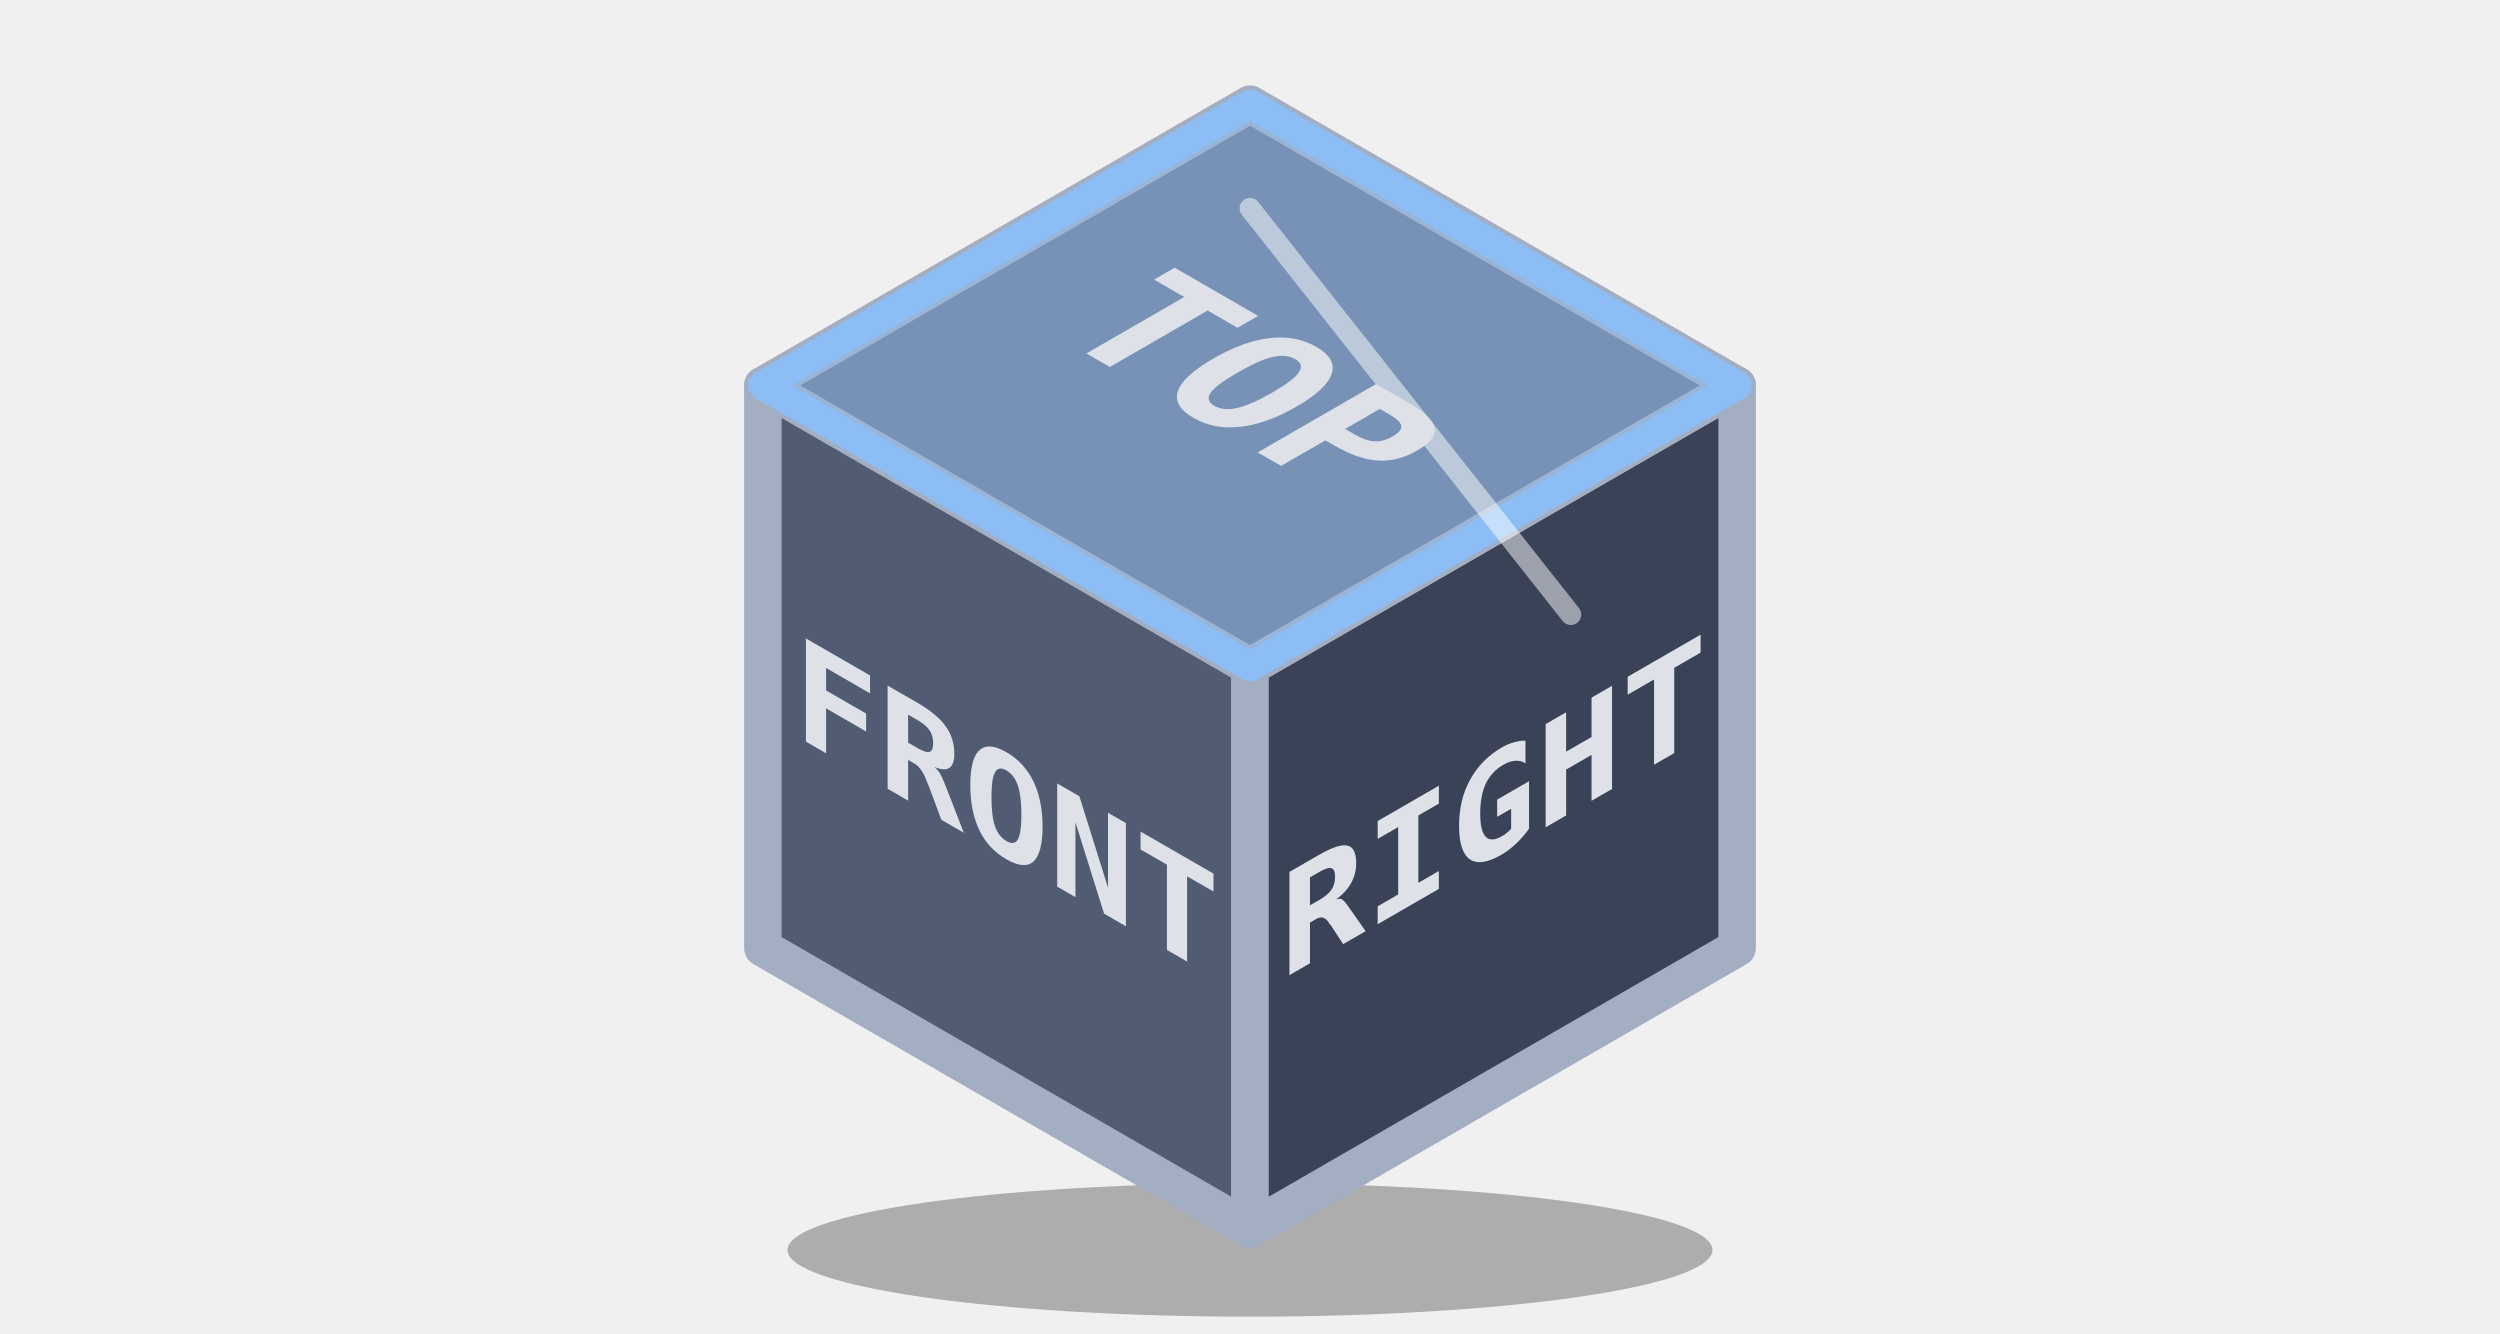
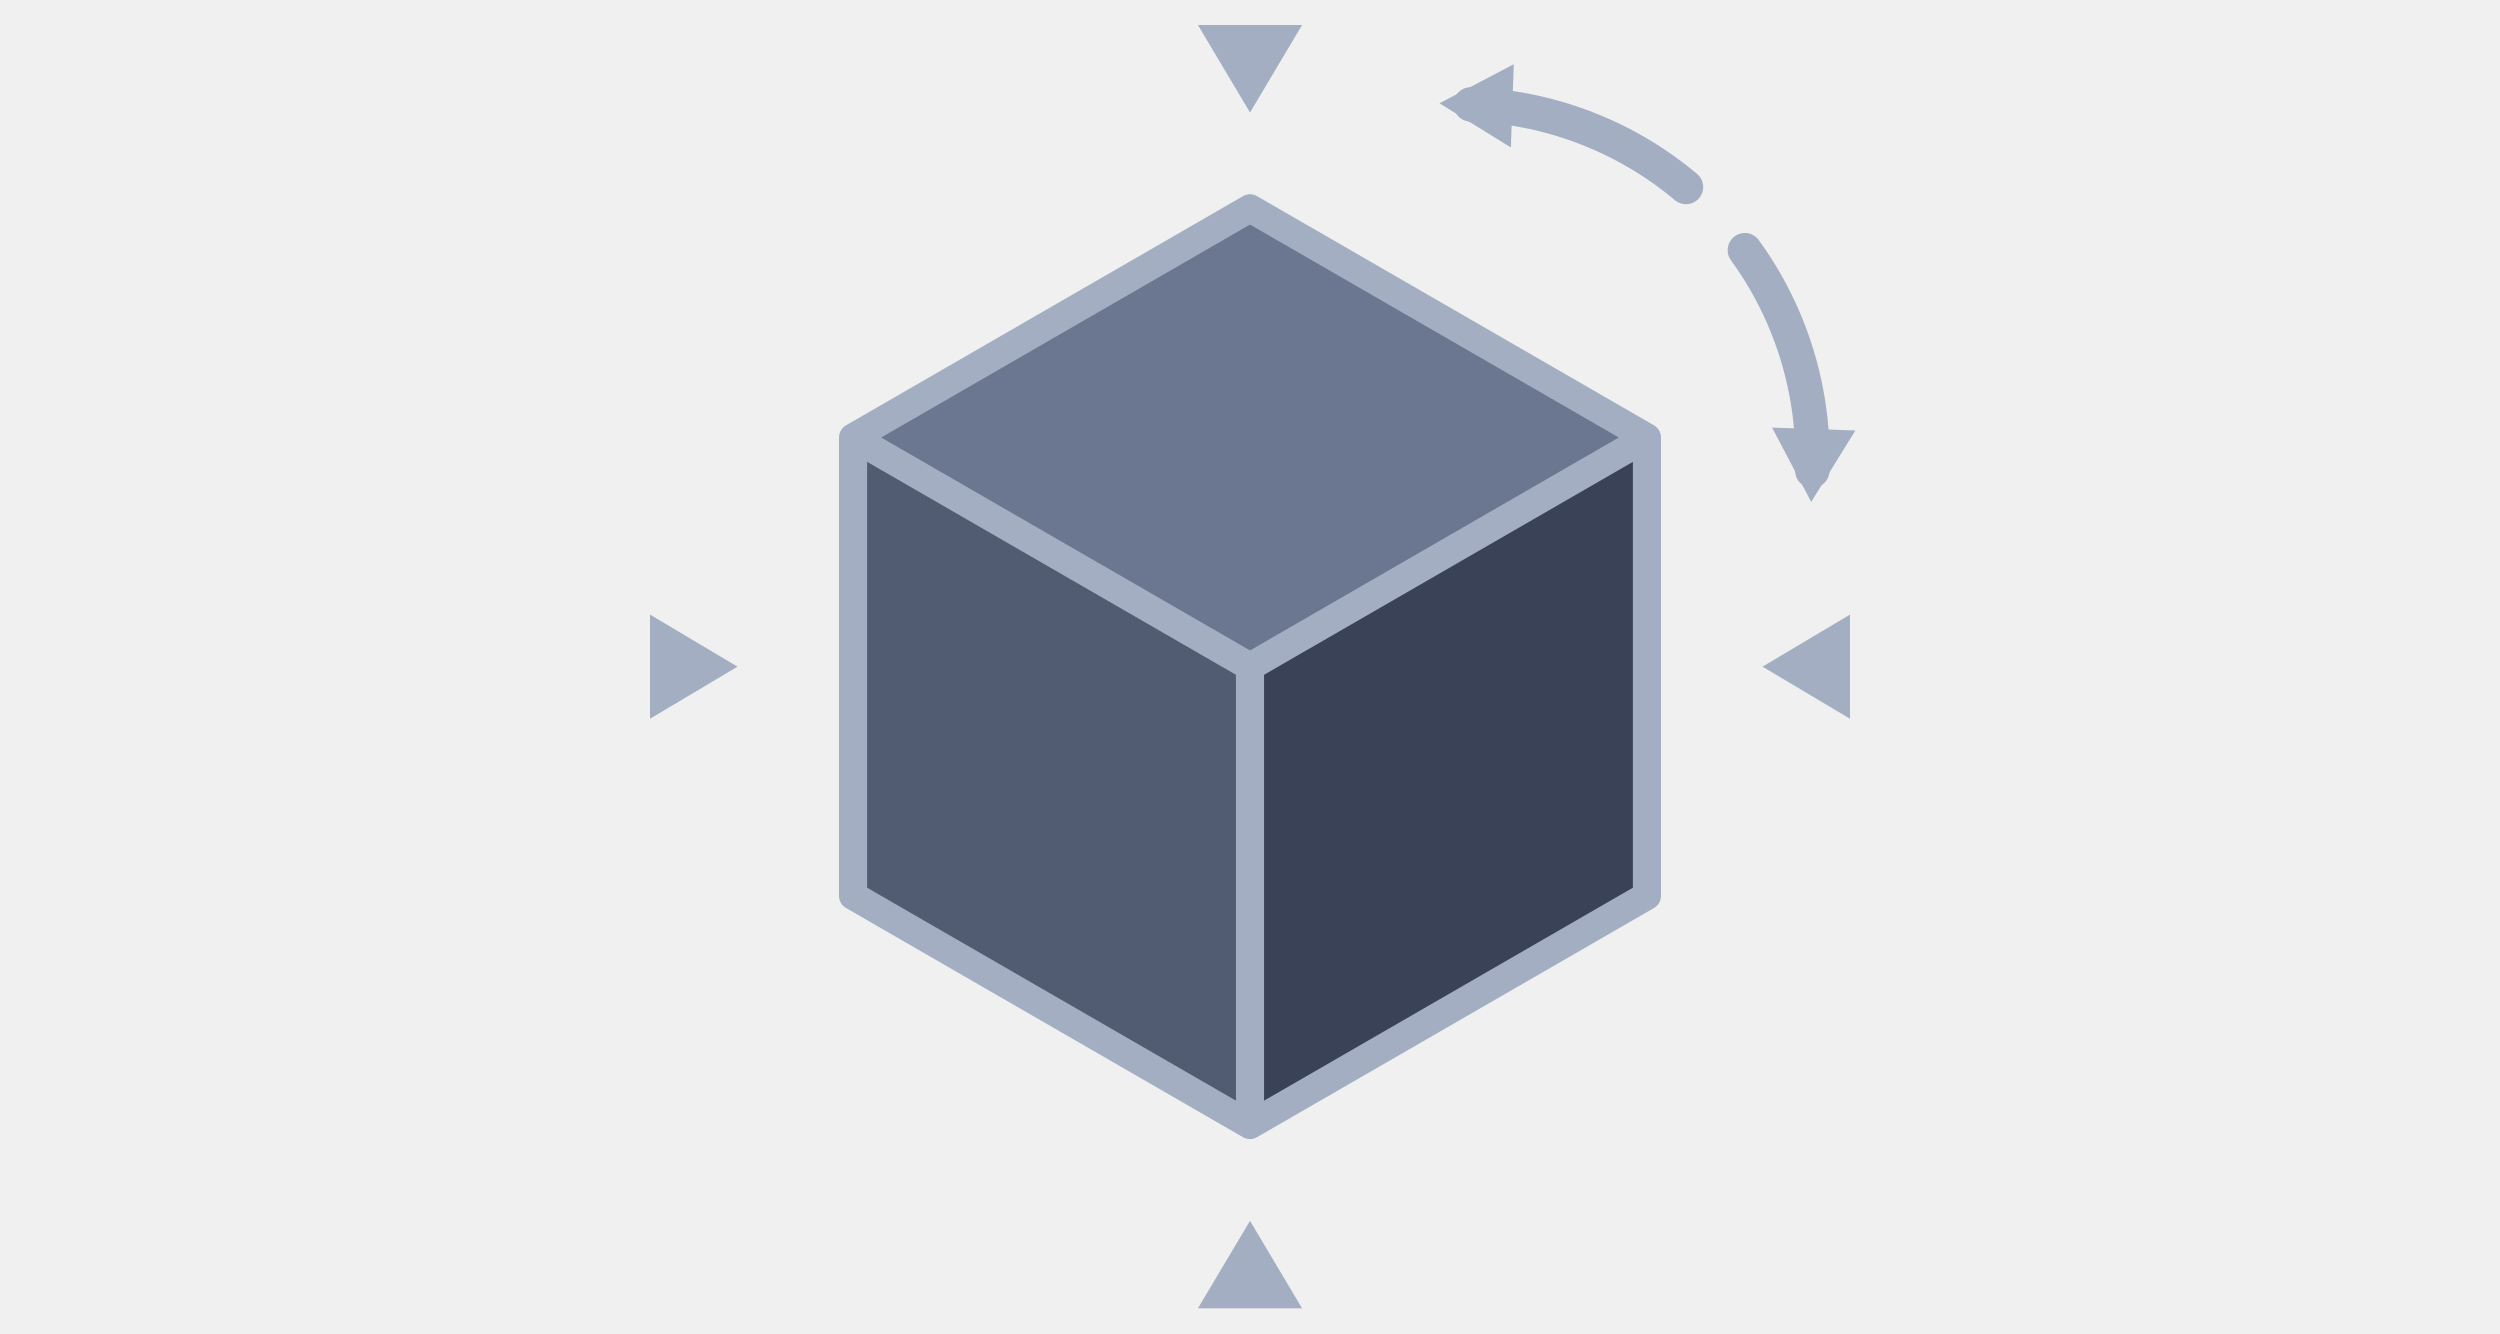
<svg xmlns="http://www.w3.org/2000/svg" viewBox="0 0 120 64" width="120" height="64">
-   <ellipse cx="60" cy="60" rx="22.2" ry="3.2" fill="#000" opacity="0.28" />
-   <path d="M36.618 18.5l23.382 13.5v27l-23.382 -13.5z" fill="#515B72" stroke="#A3AEC2" stroke-width="1.8" stroke-linejoin="round" />
-   <path d="M83.382 18.5l-23.382 13.5v27l23.382 -13.5z" fill="#394256" stroke="#A3AEC2" stroke-width="1.8" stroke-linejoin="round" />
-   <path d="M60 5l23.382 13.5l-23.382 13.5l-23.382 -13.5z" fill="#6B7790" stroke="#A3AEC2" stroke-width="1.8" stroke-linejoin="round" />
-   <path d="M60 5l23.382 13.5l-23.382 13.5l-23.382 -13.5z" fill="#8CBEF5" fill-opacity=".38" stroke="#8CBEF5" stroke-width="1.4" stroke-linejoin="round" />
-   <path d="M60 10L75.4 29.5" stroke="#FFFFFF" stroke-width="1" stroke-linecap="round" opacity=".5" fill="none" />
-   <g transform="matrix(0.866 0.5 -0.866 0.5 60 18.5)">
-     <text x="0" y="3" font-size="9" font-weight="700" text-anchor="middle" fill="#DEE2E8" font-family="IBM Plex Mono, monospace">TOP</text>
-   </g>
-   <g transform="matrix(1 0.577 0 1 48.309 38.75)">
-     <text x="0" y="2.4" font-size="6.8" font-weight="700" text-anchor="middle" fill="#DEE2E8" font-family="IBM Plex Mono, monospace">FRONT</text>
-   </g>
-   <g transform="matrix(1 -0.577 0 1 71.691 38.75)">
-     <text x="0" y="2.4" font-size="6.8" font-weight="700" text-anchor="middle" fill="#DEE2E8" font-family="IBM Plex Mono, monospace">RIGHT</text>
-   </g>
+   <polygon points="60,10 79.053,21 60,32 40.947,21" fill="#6B7790" />
+   <polygon points="40.947,21 60,32 60,54 40.947,43" fill="#515B72" />
+   <polygon points="60,32 79.053,21 79.053,43 60,54" fill="#394256" />
+   <path d="M60 10L79.053 21V43L60 54L40.947 43V21Z M40.947 21L60 32L79.053 21 M60 32V54" fill="none" stroke="#A3AEC2" stroke-width="1.35" stroke-linejoin="round" stroke-linecap="round" />
+   <polygon points="60.000,5.400 57.500,1.200 62.500,1.200" fill="#A3AEC2" />
+   <polygon points="60.000,58.600 62.500,62.800 57.500,62.800" fill="#A3AEC2" />
+   <polygon points="35.400,32.000 31.200,34.500 31.200,29.500" fill="#A3AEC2" />
+   <polygon points="84.600,32.000 88.800,29.500 88.800,34.500" fill="#A3AEC2" />
+   <polyline points="80.927,8.977 80.563,8.680 80.191,8.393 79.811,8.117 79.424,7.851 79.030,7.596 78.628,7.352 78.220,7.119 77.806,6.898 77.386,6.688 76.960,6.490 76.528,6.304 76.092,6.129 75.651,5.967 75.206,5.817 74.757,5.679 74.304,5.554 73.848,5.441 73.389,5.341 72.928,5.254 72.464,5.179 71.998,5.118 71.531,5.069 71.063,5.033 70.593,5.010" fill="none" stroke="#A3AEC2" stroke-width="1.65" stroke-linecap="round" />
+   <polygon points="69.094,4.958 72.662,3.081 72.522,7.079" fill="#A3AEC2" />
+   <polyline points="83.753,12.008 84.024,12.391 84.284,12.783 84.534,13.181 84.772,13.586 84.998,13.997 85.214,14.415 85.418,14.838 85.610,15.267 85.790,15.701 85.958,16.139 86.114,16.582 86.257,17.030 86.388,17.481 86.507,17.935 86.613,18.393 86.706,18.853 86.787,19.316 86.855,19.781 86.909,20.248 86.951,20.715 86.980,21.184 86.996,21.654 87.000,22.124 86.990,22.593" fill="none" stroke="#A3AEC2" stroke-width="1.65" stroke-linecap="round" />
+   <polygon points="86.937,24.092 85.061,20.525 89.058,20.664" fill="#A3AEC2" />
</svg>
